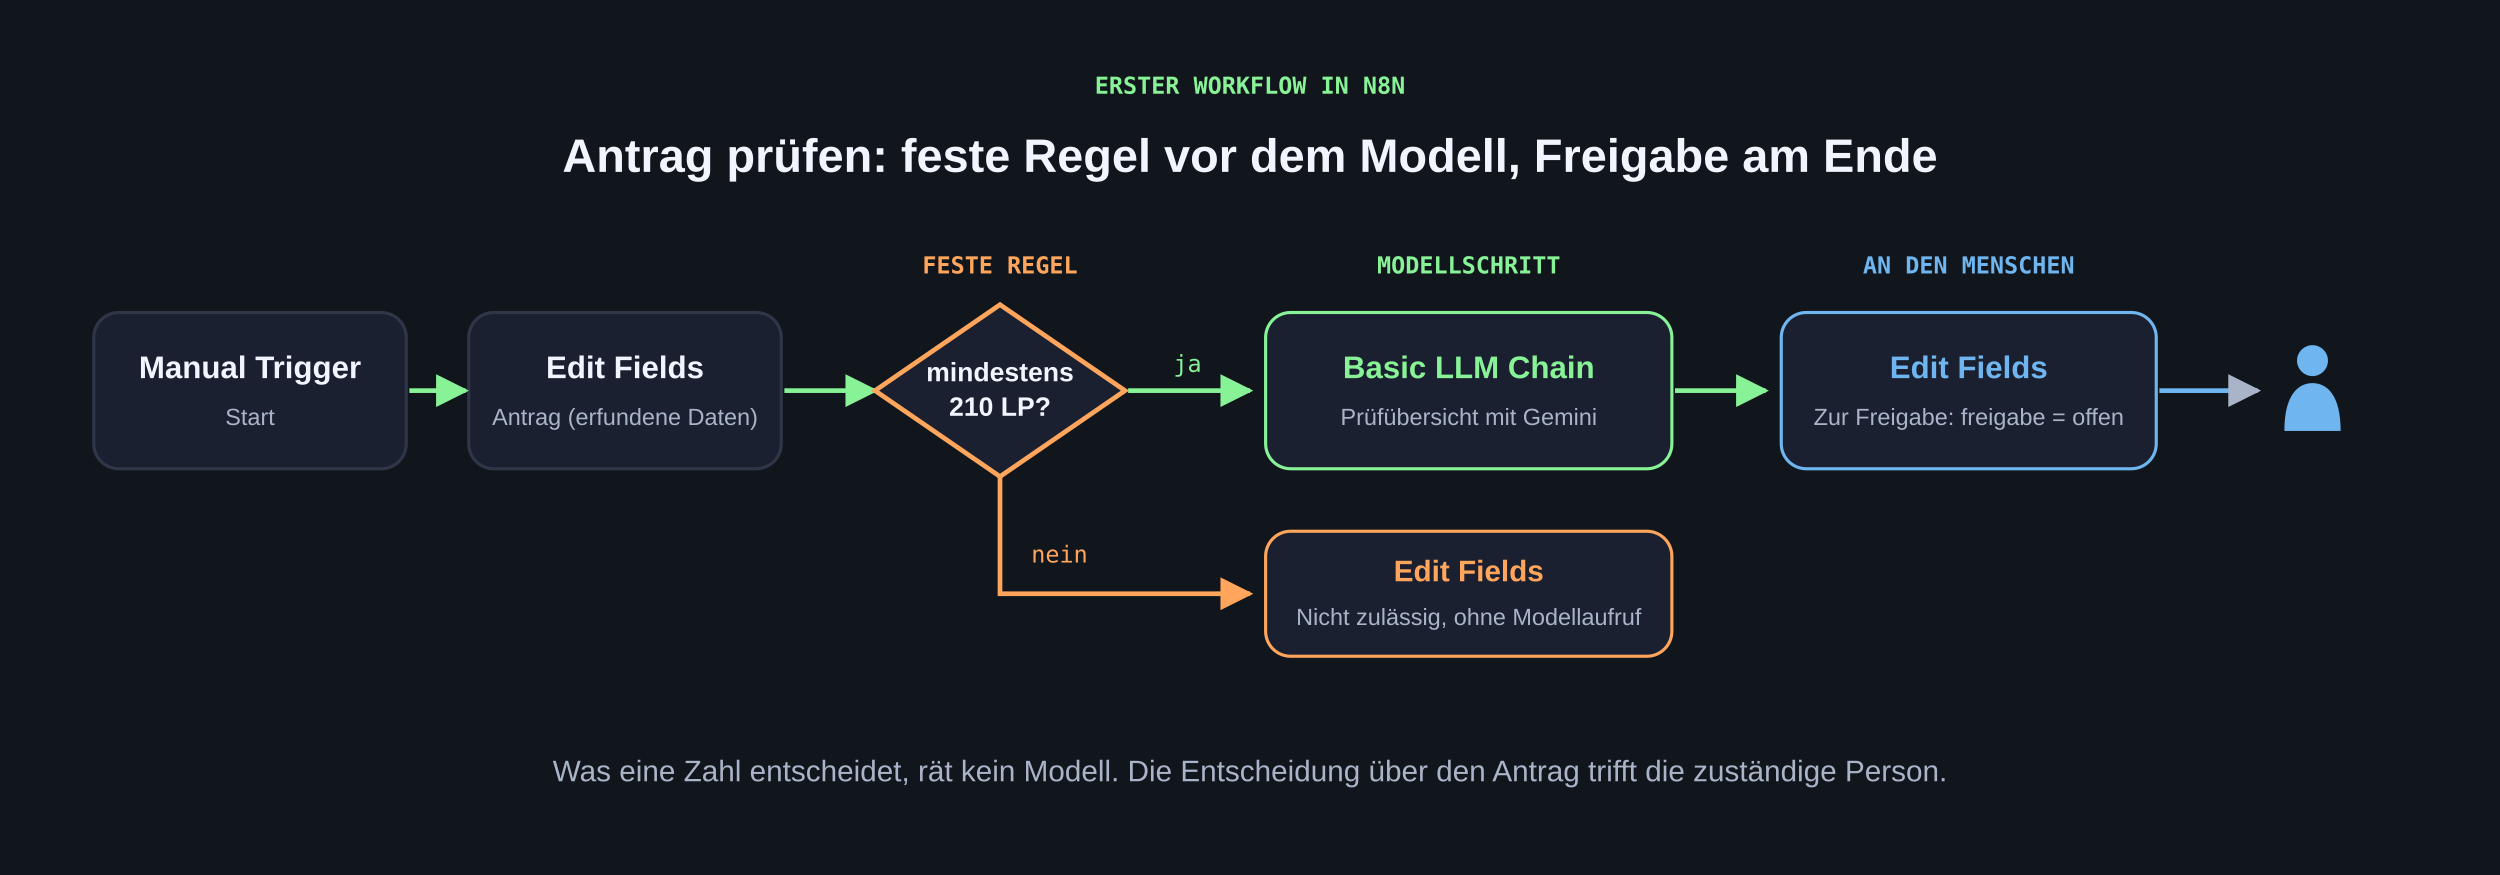
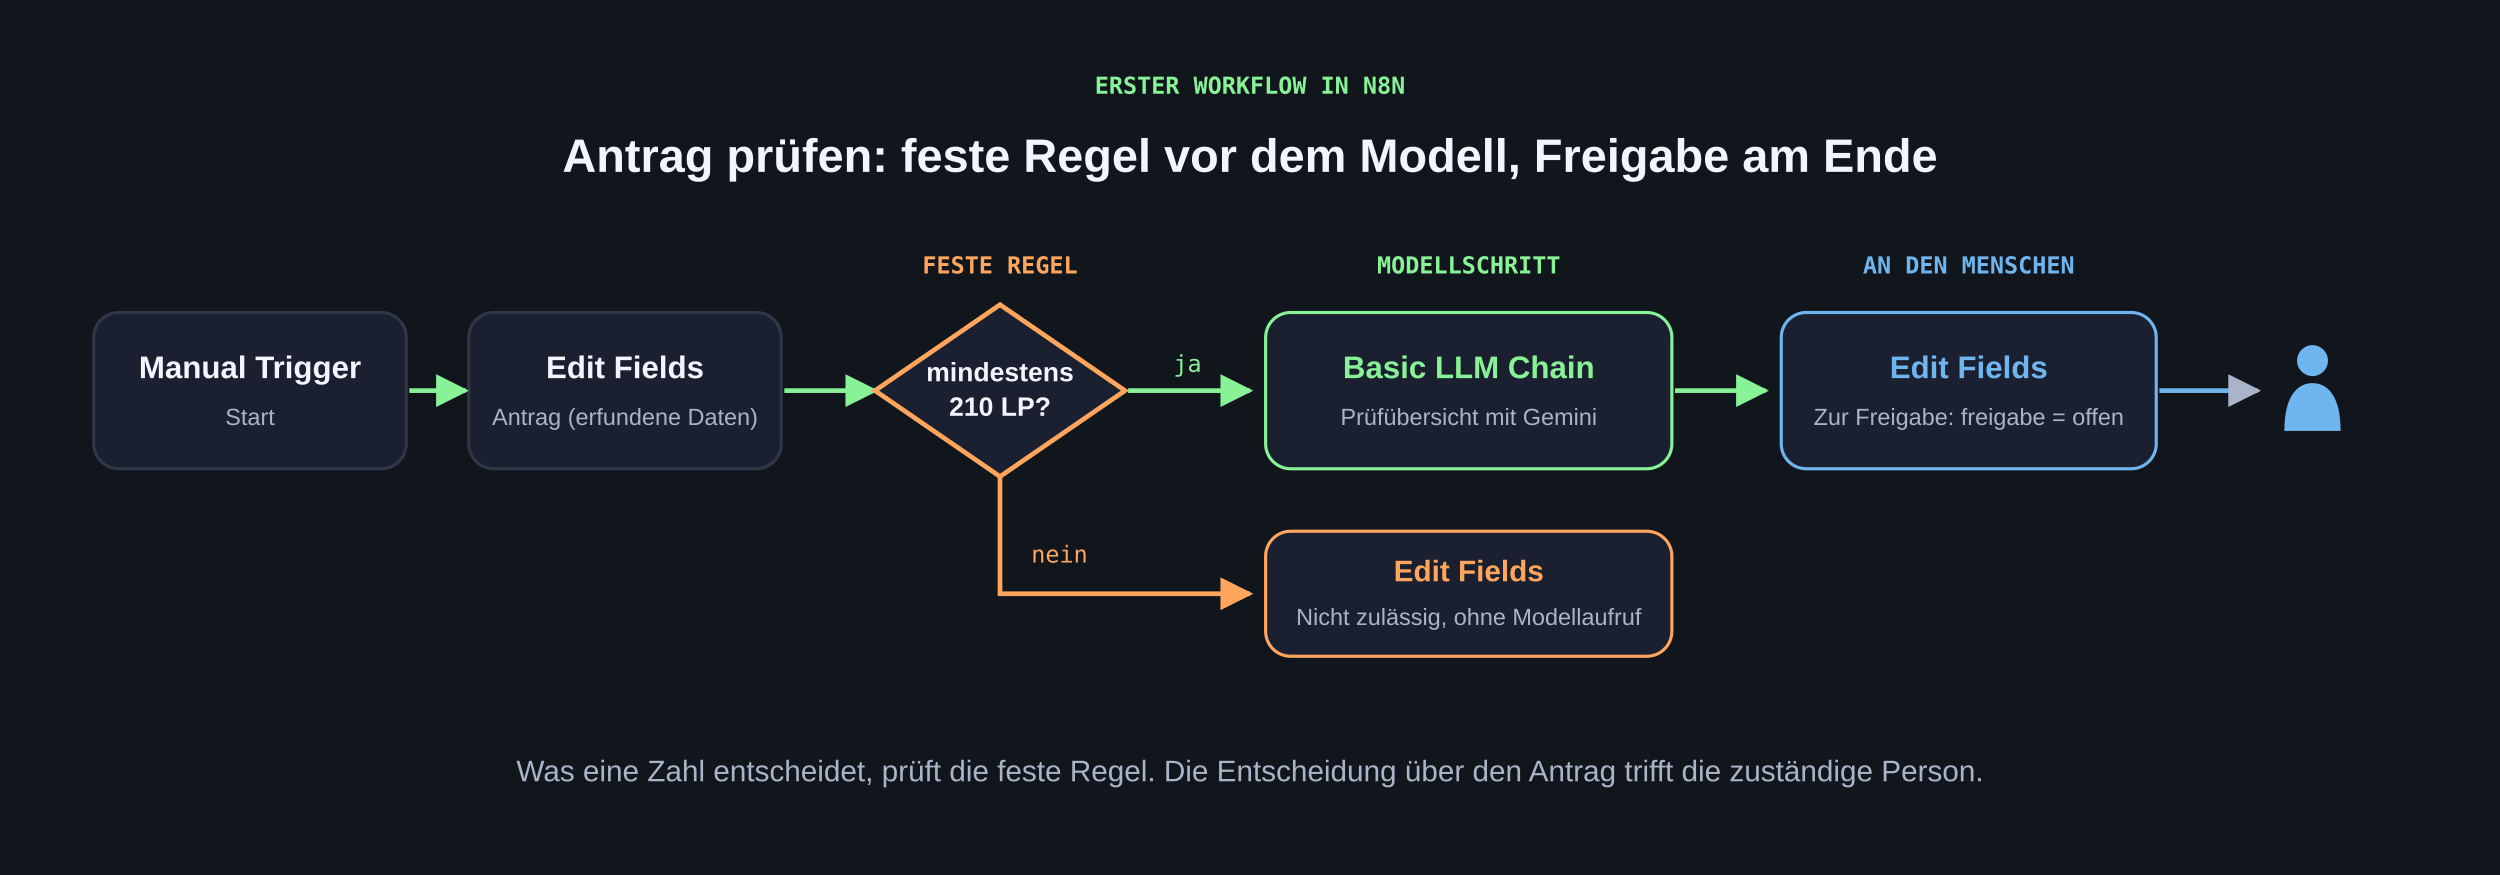
<svg xmlns="http://www.w3.org/2000/svg" viewBox="0 0 1600 560" width="1600" height="560" font-family="&quot;Avenir Next&quot;,&quot;Segoe UI&quot;,system-ui,-apple-system,&quot;Helvetica Neue&quot;,Arial,sans-serif">
  <defs>
    <marker id="arr" viewBox="0 0 10 10" refX="9" refY="5" markerWidth="7" markerHeight="7" orient="auto-start-reverse">
      <path d="M0,0 L10,5 L0,10 z" fill="#88F297" />
    </marker>
    <marker id="arrs" viewBox="0 0 10 10" refX="9" refY="5" markerWidth="7" markerHeight="7" orient="auto-start-reverse">
      <path d="M0,0 L10,5 L0,10 z" fill="#aab4c8" />
    </marker>
    <marker id="arro" viewBox="0 0 10 10" refX="9" refY="5" markerWidth="7" markerHeight="7" orient="auto-start-reverse">
      <path d="M0,0 L10,5 L0,10 z" fill="#ffa65c" />
    </marker>
  </defs>
  <rect width="1600" height="560" fill="#11161d" />
  <text x="800" y="60" font-size="15" fill="#88F297" font-weight="600" text-anchor="middle" font-family="ui-monospace,SFMono-Regular,Menlo,Consolas,monospace" opacity="1">ERSTER WORKFLOW IN N8N</text>
  <text x="800" y="110" font-size="30" fill="#f2f5ff" font-weight="700" text-anchor="middle" font-family="&quot;Avenir Next&quot;,&quot;Segoe UI&quot;,system-ui,-apple-system,&quot;Helvetica Neue&quot;,Arial,sans-serif" opacity="1">Antrag prüfen: feste Regel vor dem Modell, Freigabe am Ende</text>
  <rect x="60" y="200" width="200" height="100" rx="16" fill="#1a2030" stroke="#2f3647" stroke-width="2" />
  <text x="160" y="242" font-size="20" fill="#f2f5ff" font-weight="700" text-anchor="middle" font-family="&quot;Avenir Next&quot;,&quot;Segoe UI&quot;,system-ui,-apple-system,&quot;Helvetica Neue&quot;,Arial,sans-serif" opacity="1">Manual Trigger</text>
  <text x="160" y="272" font-size="15" fill="#aab4c8" font-weight="400" text-anchor="middle" font-family="&quot;Avenir Next&quot;,&quot;Segoe UI&quot;,system-ui,-apple-system,&quot;Helvetica Neue&quot;,Arial,sans-serif" opacity="1">Start</text>
  <rect x="300" y="200" width="200" height="100" rx="16" fill="#1a2030" stroke="#2f3647" stroke-width="2" />
  <text x="400" y="242" font-size="20" fill="#f2f5ff" font-weight="700" text-anchor="middle" font-family="&quot;Avenir Next&quot;,&quot;Segoe UI&quot;,system-ui,-apple-system,&quot;Helvetica Neue&quot;,Arial,sans-serif" opacity="1">Edit Fields</text>
  <text x="400" y="272" font-size="15" fill="#aab4c8" font-weight="400" text-anchor="middle" font-family="&quot;Avenir Next&quot;,&quot;Segoe UI&quot;,system-ui,-apple-system,&quot;Helvetica Neue&quot;,Arial,sans-serif" opacity="1">Antrag (erfundene Daten)</text>
  <line x1="262" y1="250" x2="298" y2="250" stroke="#88F297" stroke-width="3" marker-end="url(#arr)" />
  <line x1="502" y1="250" x2="560" y2="250" stroke="#88F297" stroke-width="3" marker-end="url(#arr)" />
  <polygon points="640,195.0 720.0,250 640,305.0 560.0,250" fill="#1a2030" stroke="#ffa65c" stroke-width="3" />
  <text x="640" y="244.0" font-size="17" fill="#f2f5ff" font-weight="700" text-anchor="middle" font-family="&quot;Avenir Next&quot;,&quot;Segoe UI&quot;,system-ui,-apple-system,&quot;Helvetica Neue&quot;,Arial,sans-serif" opacity="1">mindestens</text>
  <text x="640" y="266.1" font-size="17" fill="#f2f5ff" font-weight="700" text-anchor="middle" font-family="&quot;Avenir Next&quot;,&quot;Segoe UI&quot;,system-ui,-apple-system,&quot;Helvetica Neue&quot;,Arial,sans-serif" opacity="1">210 LP?</text>
  <text x="640" y="175" font-size="15" fill="#ffa65c" font-weight="600" text-anchor="middle" font-family="ui-monospace,SFMono-Regular,Menlo,Consolas,monospace" opacity="1">FESTE REGEL</text>
  <line x1="722" y1="250" x2="800" y2="250" stroke="#88F297" stroke-width="3" marker-end="url(#arr)" />
  <text x="760" y="238" font-size="15" fill="#88F297" font-weight="400" text-anchor="middle" font-family="ui-monospace,SFMono-Regular,Menlo,Consolas,monospace" opacity="1">ja</text>
  <rect x="810" y="200" width="260" height="100" rx="16" fill="#1a2030" stroke="#88F297" stroke-width="2" />
  <text x="940" y="242" font-size="20" fill="#88F297" font-weight="700" text-anchor="middle" font-family="&quot;Avenir Next&quot;,&quot;Segoe UI&quot;,system-ui,-apple-system,&quot;Helvetica Neue&quot;,Arial,sans-serif" opacity="1">Basic LLM Chain</text>
  <text x="940" y="272" font-size="15" fill="#aab4c8" font-weight="400" text-anchor="middle" font-family="&quot;Avenir Next&quot;,&quot;Segoe UI&quot;,system-ui,-apple-system,&quot;Helvetica Neue&quot;,Arial,sans-serif" opacity="1">Prüfübersicht mit Gemini</text>
  <text x="940" y="175" font-size="15" fill="#88F297" font-weight="600" text-anchor="middle" font-family="ui-monospace,SFMono-Regular,Menlo,Consolas,monospace" opacity="1">MODELLSCHRITT</text>
  <line x1="1072" y1="250" x2="1130" y2="250" stroke="#88F297" stroke-width="3" marker-end="url(#arr)" />
  <rect x="1140" y="200" width="240" height="100" rx="16" fill="#1a2030" stroke="#6fb6f0" stroke-width="2" />
  <text x="1260" y="242" font-size="20" fill="#6fb6f0" font-weight="700" text-anchor="middle" font-family="&quot;Avenir Next&quot;,&quot;Segoe UI&quot;,system-ui,-apple-system,&quot;Helvetica Neue&quot;,Arial,sans-serif" opacity="1">Edit Fields</text>
  <text x="1260" y="272" font-size="15" fill="#aab4c8" font-weight="400" text-anchor="middle" font-family="&quot;Avenir Next&quot;,&quot;Segoe UI&quot;,system-ui,-apple-system,&quot;Helvetica Neue&quot;,Arial,sans-serif" opacity="1">Zur Freigabe: freigabe = offen</text>
  <text x="1260" y="175" font-size="15" fill="#6fb6f0" font-weight="600" text-anchor="middle" font-family="ui-monospace,SFMono-Regular,Menlo,Consolas,monospace" opacity="1">AN DEN MENSCHEN</text>
  <g transform="translate(1480,220) scale(0.9)">
    <circle cx="0" cy="12" r="11" fill="#6fb6f0" />
    <path d="M-20,62 C-20,36 -10,28 0,28 C10,28 20,36 20,62 Z" fill="#6fb6f0" />
  </g>
  <line x1="1382" y1="250" x2="1445" y2="250" stroke="#6fb6f0" stroke-width="3" marker-end="url(#arrs)" />
  <path d="M640,305 L640,380 L800,380" fill="none" stroke="#ffa65c" stroke-width="3" marker-end="url(#arro)" />
  <text x="660" y="360" font-size="15" fill="#ffa65c" font-weight="400" text-anchor="start" font-family="ui-monospace,SFMono-Regular,Menlo,Consolas,monospace" opacity="1">nein</text>
  <rect x="810" y="340" width="260" height="80" rx="16" fill="#1a2030" stroke="#ffa65c" stroke-width="2" />
  <text x="940" y="372" font-size="19" fill="#ffa65c" font-weight="700" text-anchor="middle" font-family="&quot;Avenir Next&quot;,&quot;Segoe UI&quot;,system-ui,-apple-system,&quot;Helvetica Neue&quot;,Arial,sans-serif" opacity="1">Edit Fields</text>
  <text x="940" y="400" font-size="15" fill="#aab4c8" font-weight="400" text-anchor="middle" font-family="&quot;Avenir Next&quot;,&quot;Segoe UI&quot;,system-ui,-apple-system,&quot;Helvetica Neue&quot;,Arial,sans-serif" opacity="1">Nicht zulässig, ohne Modellaufruf</text>
-   <text x="800" y="500" font-size="19" fill="#aab4c8" font-weight="400" text-anchor="middle" font-family="&quot;Avenir Next&quot;,&quot;Segoe UI&quot;,system-ui,-apple-system,&quot;Helvetica Neue&quot;,Arial,sans-serif" opacity="1">Was eine Zahl entscheidet, rät kein Modell. Die Entscheidung über den Antrag trifft die zuständige Person.</text>
+   <text x="800" y="500" font-size="19" fill="#aab4c8" font-weight="400" text-anchor="middle" font-family="&quot;Avenir Next&quot;,&quot;Segoe UI&quot;,system-ui,-apple-system,&quot;Helvetica Neue&quot;,Arial,sans-serif" opacity="1">Was eine Zahl entscheidet, prüft die feste Regel. Die Entscheidung über den Antrag trifft die zuständige Person.</text>
</svg>
